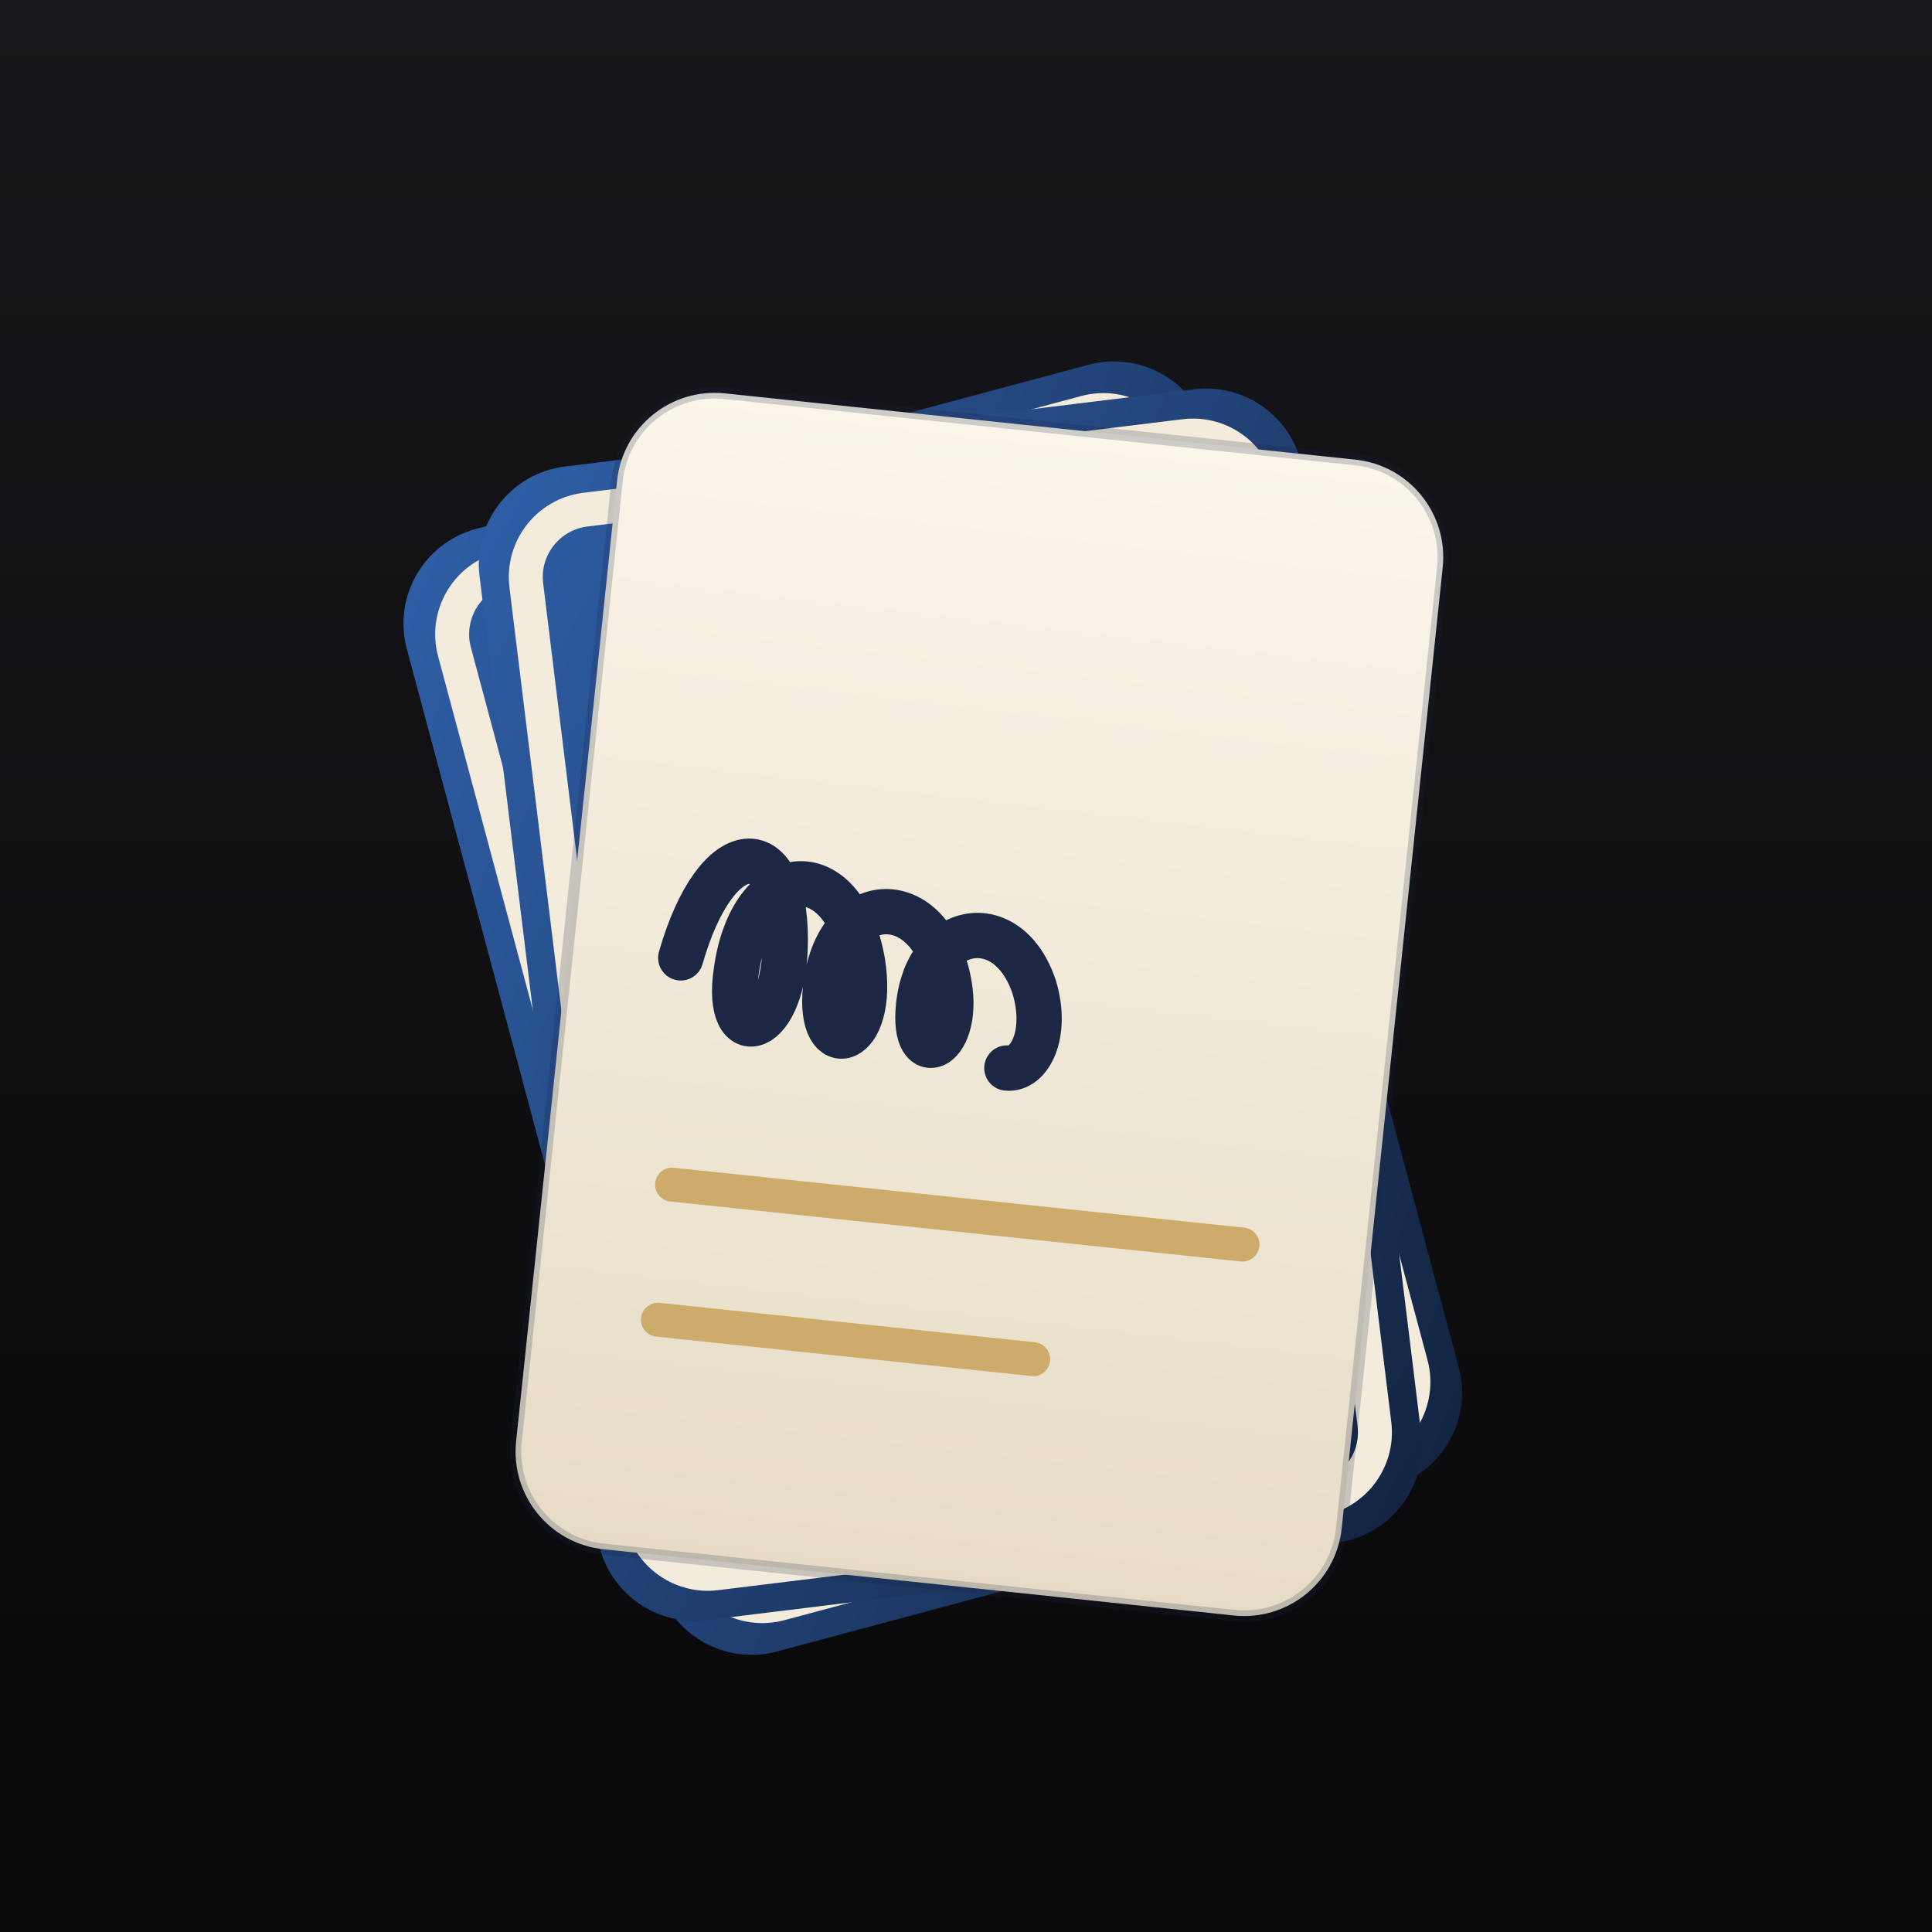
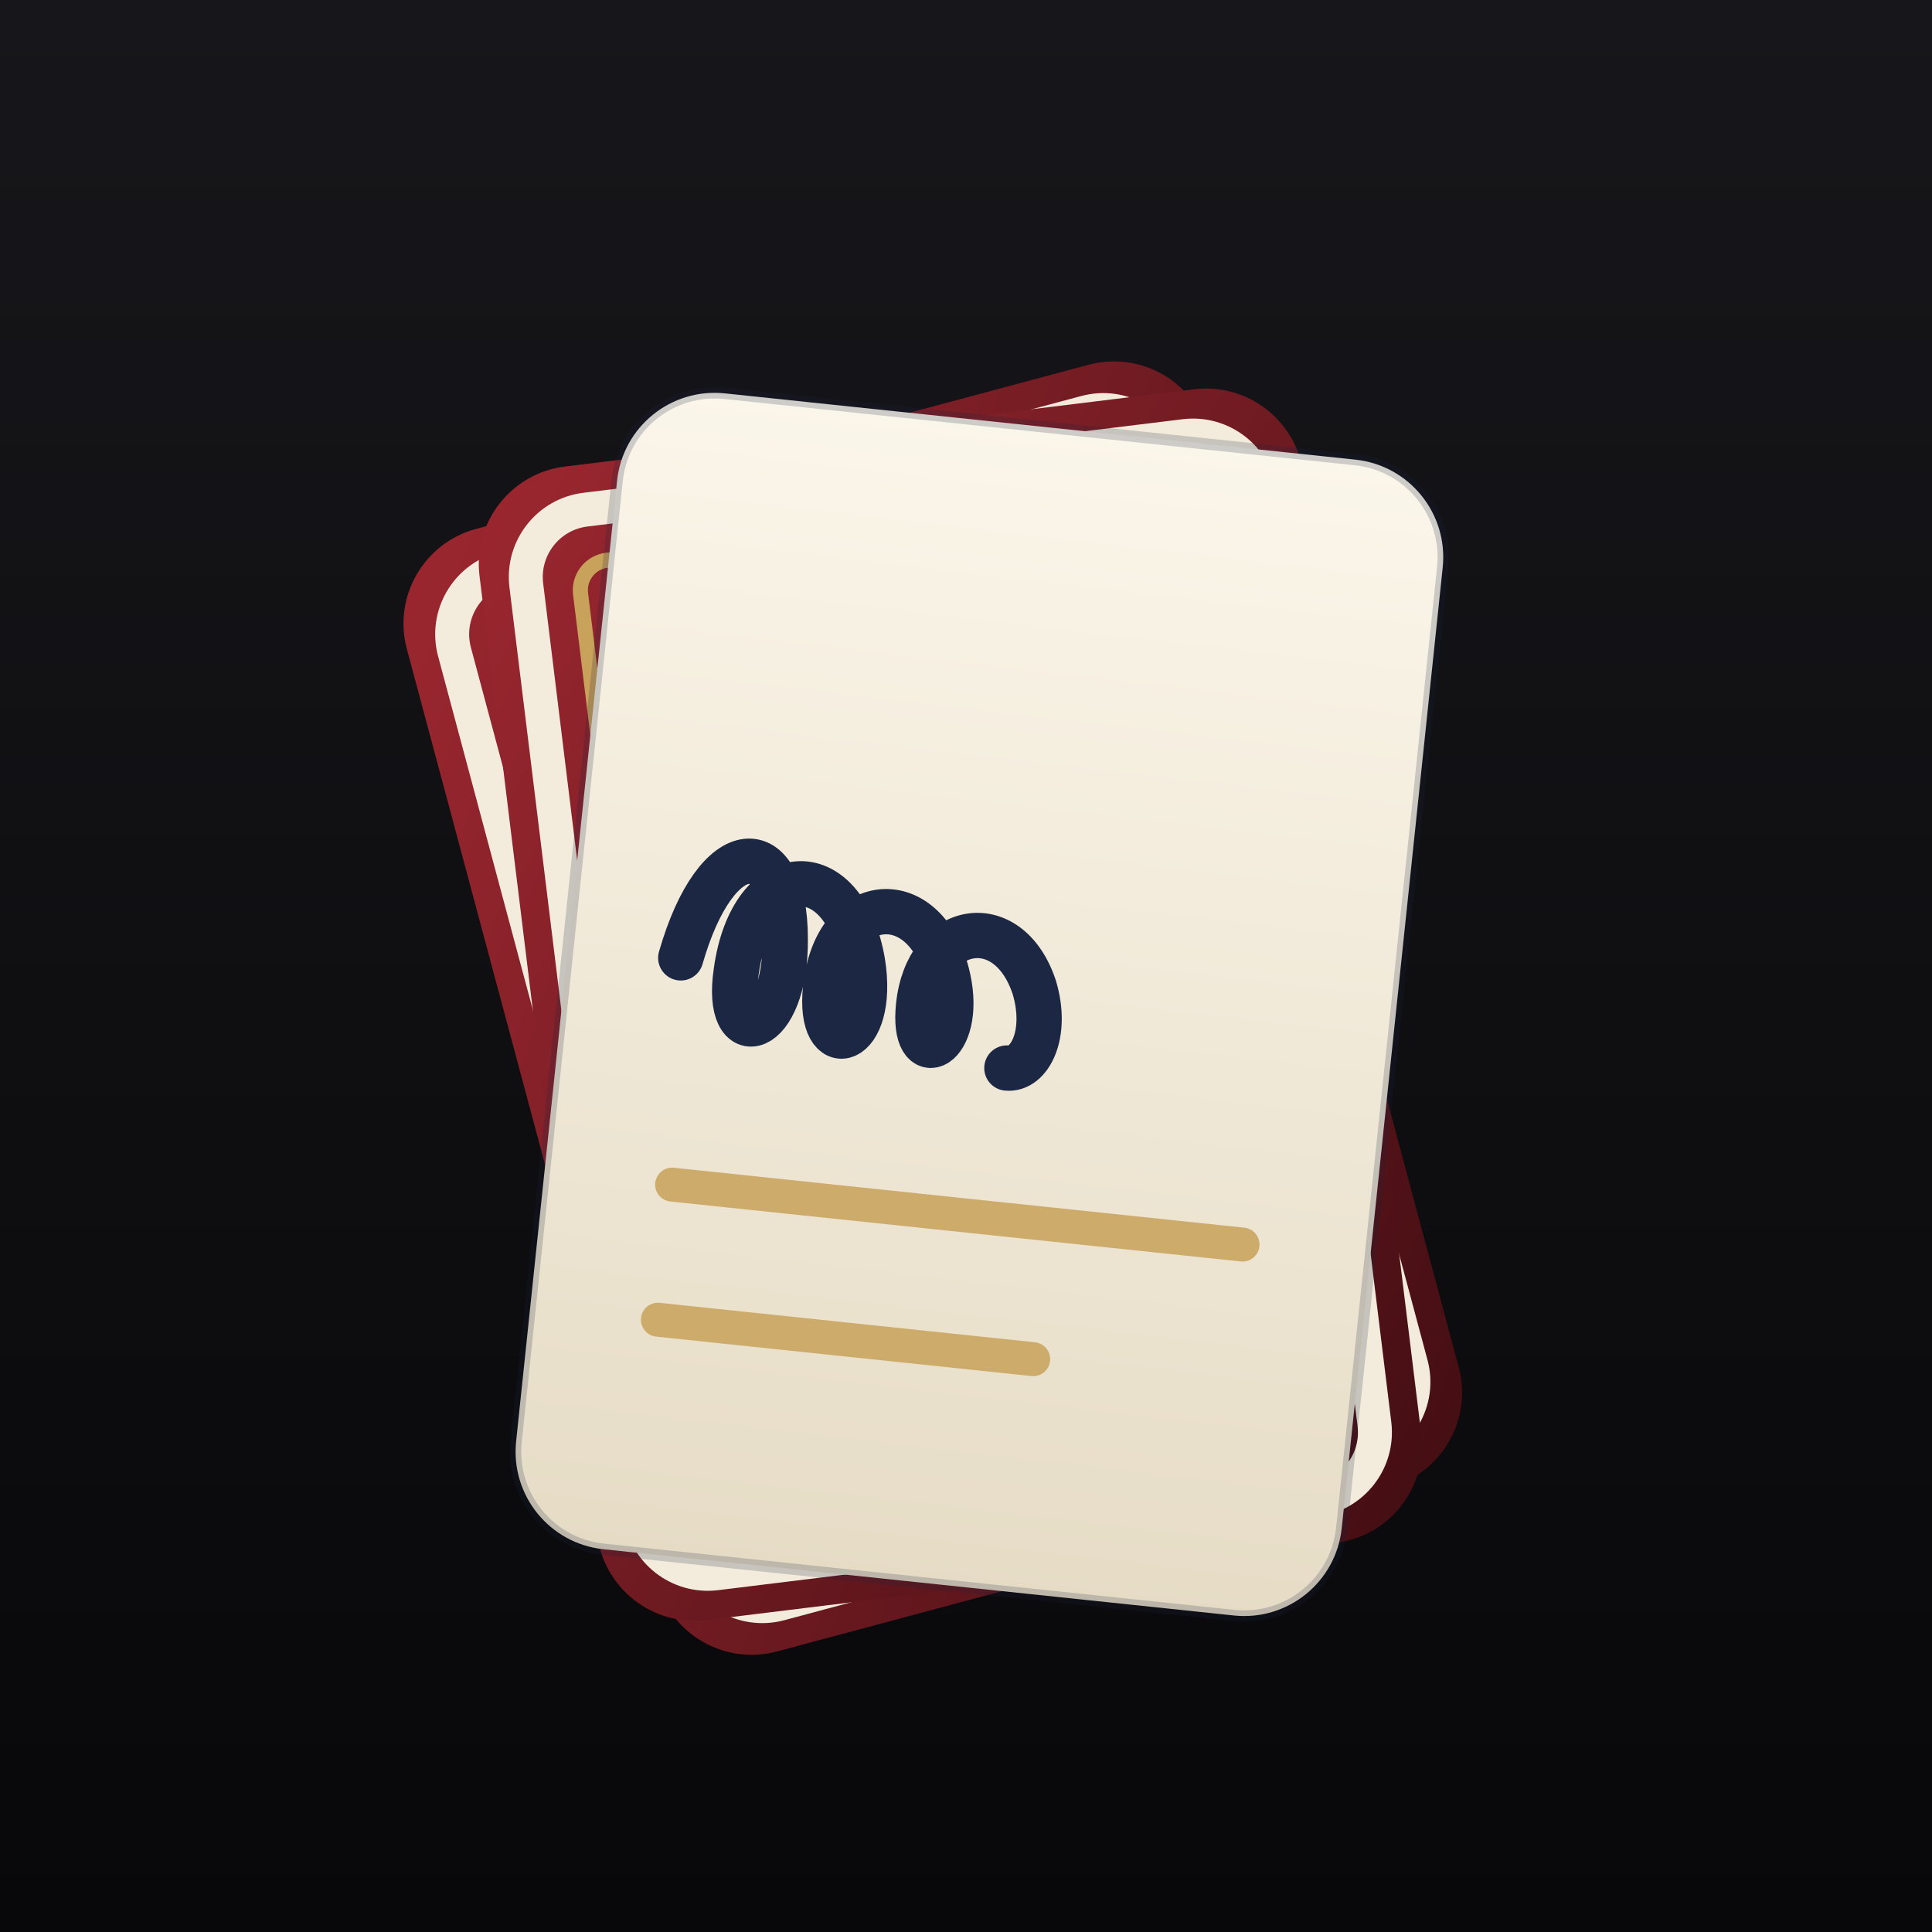
<svg xmlns="http://www.w3.org/2000/svg" viewBox="0 0 512 512" width="512" height="512">
  <defs>
    <linearGradient id="fond" x1="0" y1="0" x2="0" y2="1">
      <stop offset="0" stop-color="#17161a" />
      <stop offset="1" stop-color="#08080a" />
    </linearGradient>
    <linearGradient id="dos" x1="0" y1="0" x2="1" y2="1">
-       <stop offset="0" stop-color="#2f5fa8" />
-       <stop offset="1" stop-color="#12233f" />
+       <stop offset="0" stop-color="#9c2730" />
+       <stop offset="1" stop-color="#430e13" />
    </linearGradient>
    <linearGradient id="papier" x1="0" y1="0" x2="0" y2="1">
      <stop offset="0" stop-color="#fbf6ea" />
      <stop offset="1" stop-color="#e6dcc6" />
    </linearGradient>
  </defs>
  <rect width="512" height="512" fill="url(#fond)" />
  <g transform="rotate(-15 256 300)">
    <rect x="146" y="112" width="220" height="308" rx="26" fill="url(#dos)" />
    <rect x="158" y="124" width="196" height="284" rx="18" fill="none" stroke="#f3ecdd" stroke-width="9" />
+     <rect x="172" y="138" width="168" height="256" rx="8" fill="none" stroke="#c8a15a" stroke-width="4" />
  </g>
  <g transform="rotate(-7 256 300)">
    <rect x="146" y="112" width="220" height="308" rx="26" fill="url(#dos)" />
    <rect x="158" y="124" width="196" height="284" rx="18" fill="none" stroke="#f3ecdd" stroke-width="9" />
+     <rect x="172" y="138" width="168" height="256" rx="8" fill="none" stroke="#c8a15a" stroke-width="4" />
  </g>
  <g transform="rotate(6 256 300)">
    <rect x="146" y="112" width="220" height="308" rx="26" fill="url(#papier)" stroke="#1c2743" stroke-opacity=".2" stroke-width="3" />
    <path fill="none" stroke="#1c2743" stroke-linecap="round" stroke-linejoin="round" stroke-width="12" d="M176 262c6-34 24-36 27-8 3 26-13 32-12 10 1-30 25-34 33-6 6 22-9 28-9 8 0-26 24-30 32-6 6 18-7 26-7 8 0-22 21-28 30-8 5 12 1 22-5 22" />
    <g fill="none" stroke="#c8a15a" stroke-linecap="round" stroke-width="9" stroke-opacity=".85">
      <path d="M180 322h152" />
      <path d="M180 358h100" />
    </g>
  </g>
</svg>
